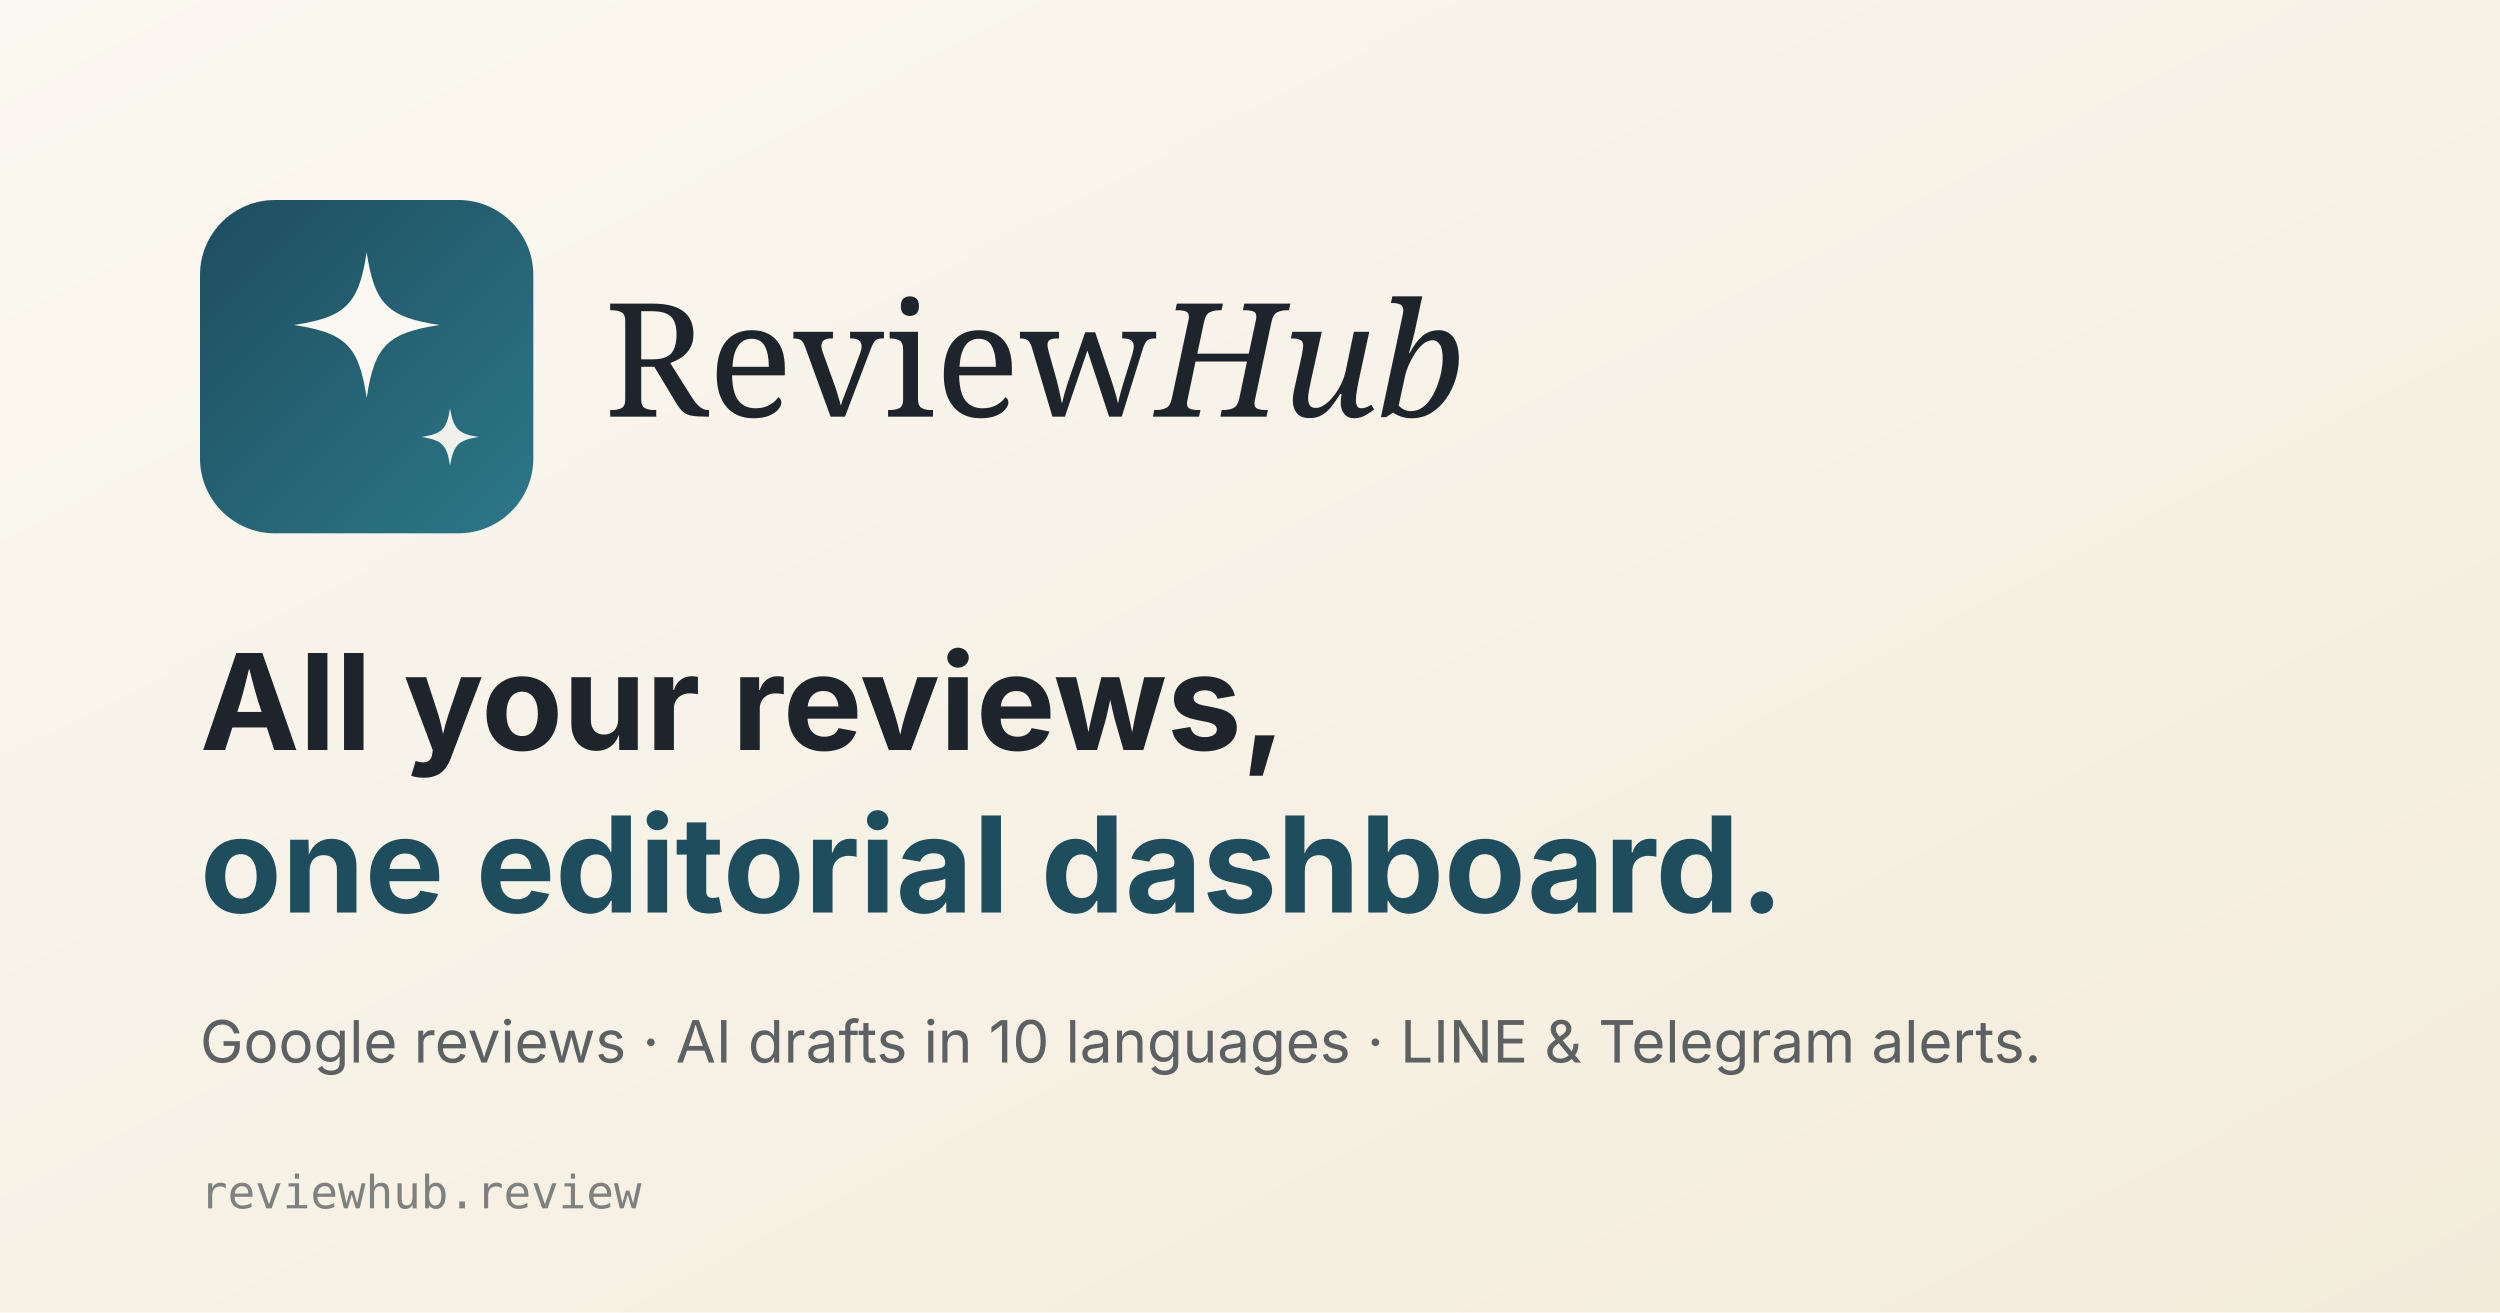
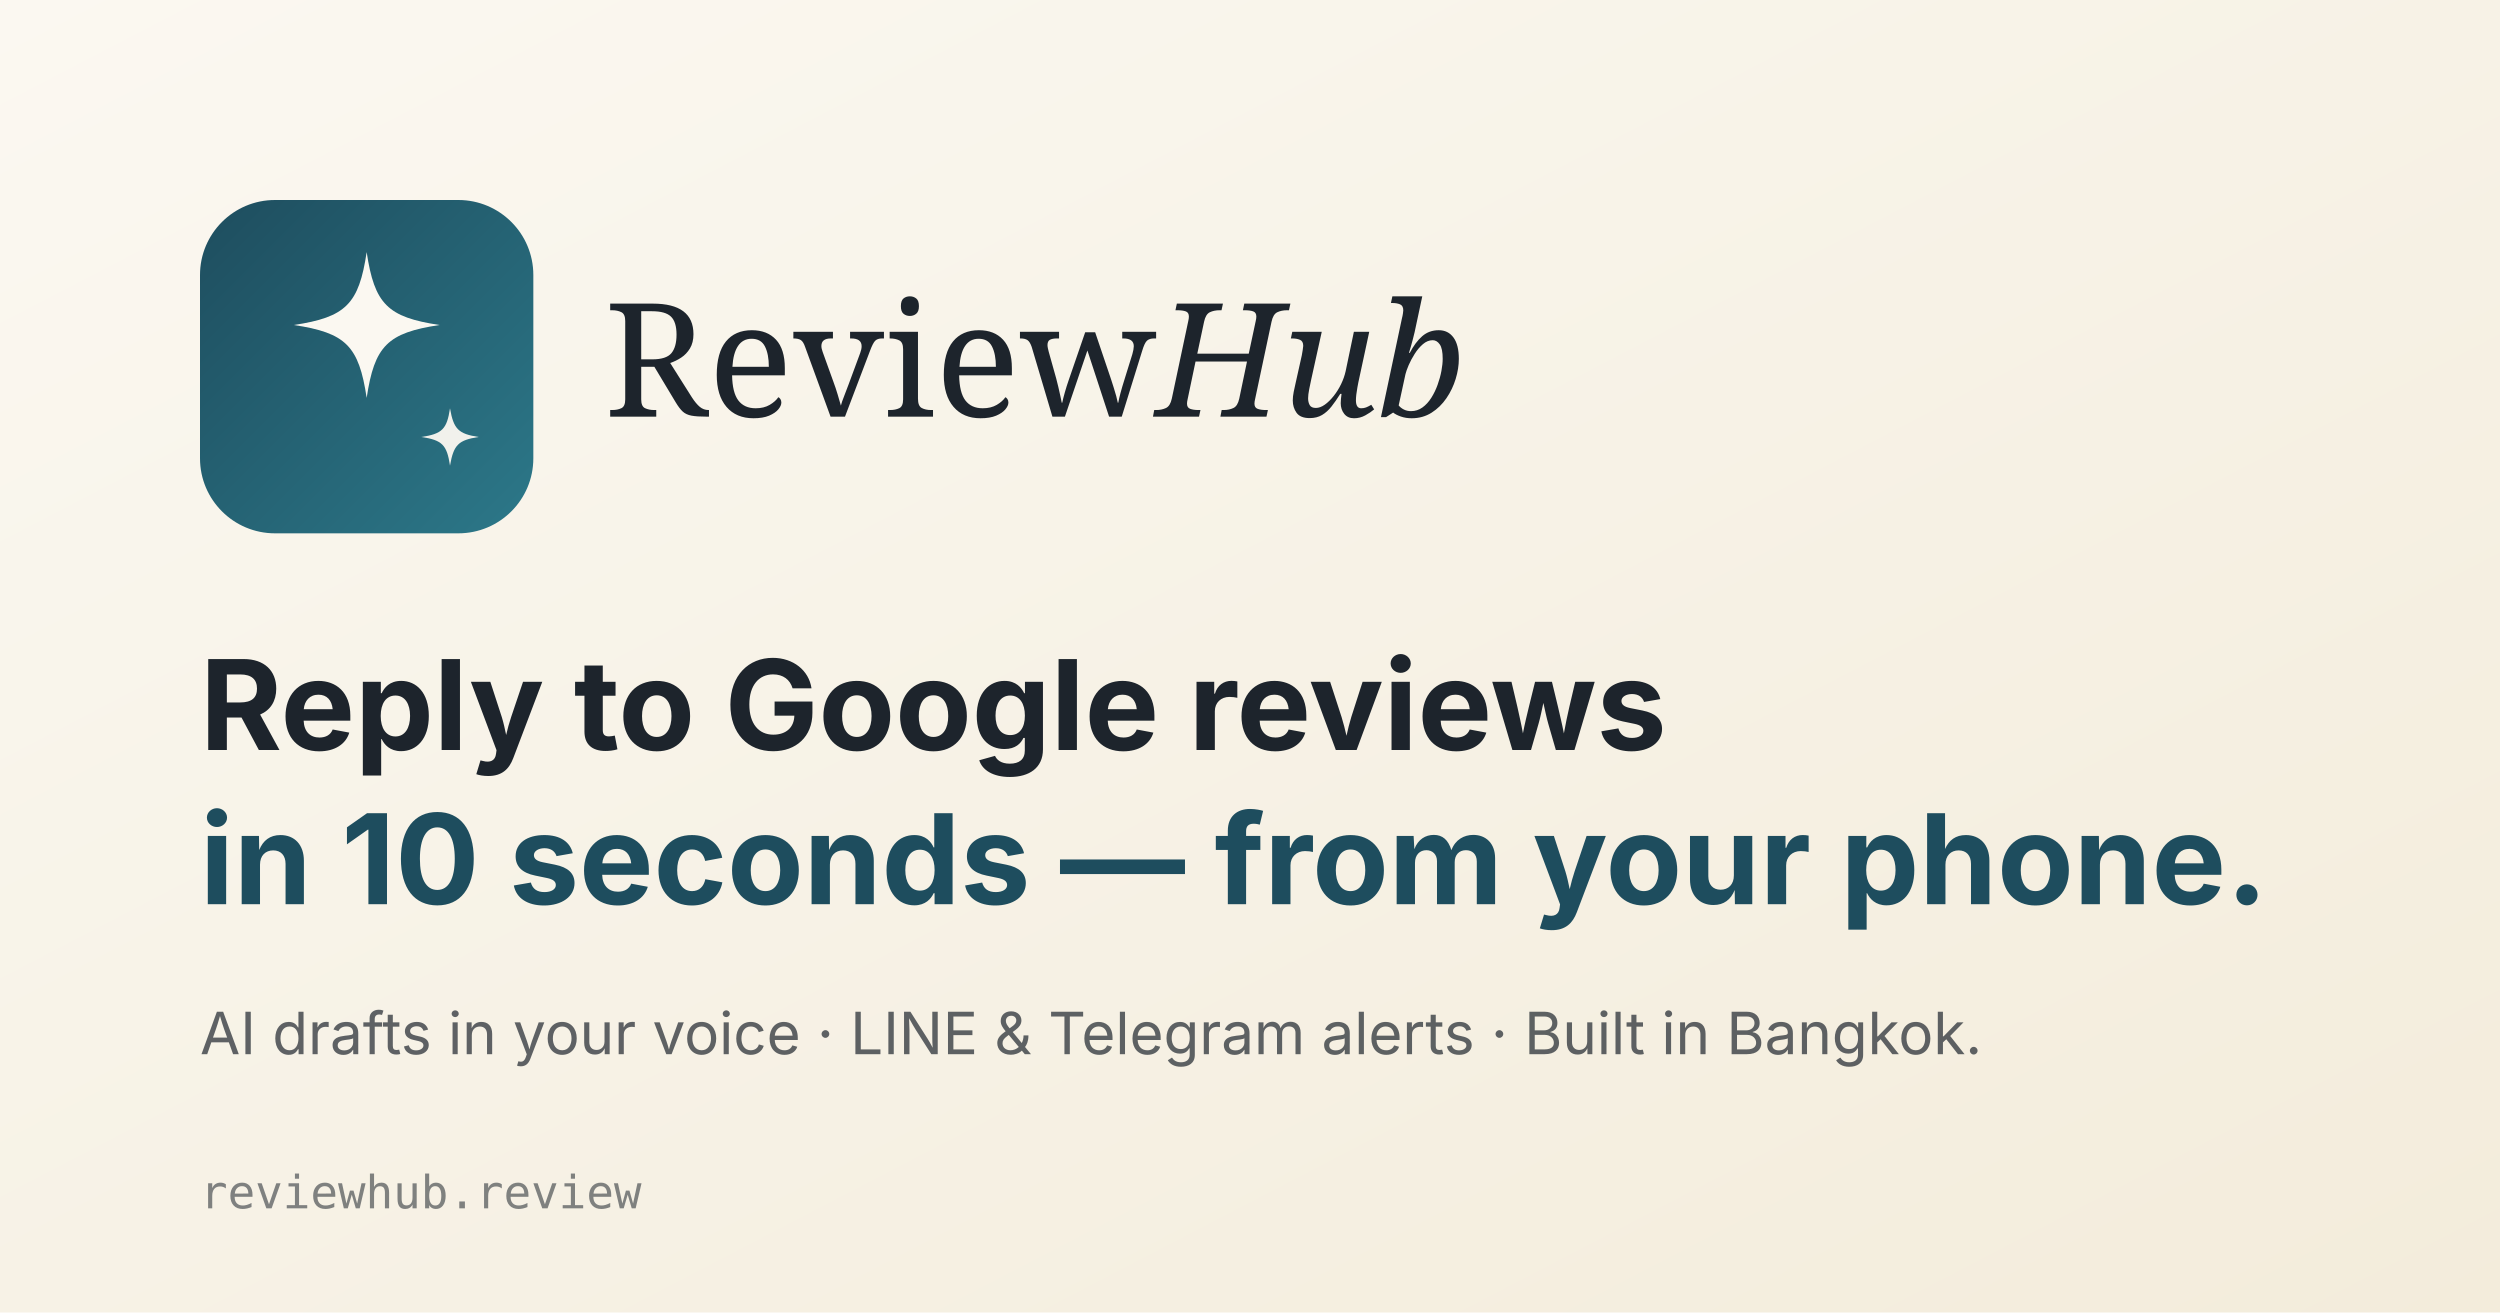
<svg xmlns="http://www.w3.org/2000/svg" width="1200" height="630" viewBox="0 0 1200 630">
  <defs>
    <linearGradient id="bg" x1="0" y1="0" x2="1" y2="1">
      <stop offset="0" stop-color="#fbf8f1" />
      <stop offset="1" stop-color="#f3ecdb" />
    </linearGradient>
    <linearGradient id="tile" x1="0" y1="0" x2="1" y2="1">
      <stop offset="0" stop-color="#1e4d5e" />
      <stop offset="1" stop-color="#2c7889" />
    </linearGradient>
  </defs>
  <rect width="1200" height="630" fill="url(#bg)" />
  <g transform="translate(96 96)">
    <rect width="160" height="160" rx="36" fill="url(#tile)" />
    <path d="M80 25c3.75 25 10 31.25 35 35-25 3.75-31.25 10-35 35-3.75-25-10-31.25-35-35 25-3.75 31.25-10 35-35z" fill="#fbf8f1" />
    <path d="M120 100c1.75 10 4 12.25 13.75 13.75-9.75 1.5-12 3.75-13.75 13.75-1.5-10-3.75-12.25-13.75-13.75 10-1.5 12.25-3.75 13.75-13.75z" fill="#fbf8f1" opacity="0.95" />
  </g>
  <text x="290" y="200" font-family="'Instrument Serif', Georgia, serif" font-size="76" fill="#1d242c">Review<tspan font-style="italic">Hub</tspan>
  </text>
-   <text x="96" y="360" font-family="'Inter Tight', -apple-system, system-ui, sans-serif" font-size="64" font-weight="700" fill="#1d242c">All your reviews,</text>
-   <text x="96" y="438" font-family="'Inter Tight', -apple-system, system-ui, sans-serif" font-size="64" font-weight="700" fill="#1e4d5e">one editorial dashboard.</text>
-   <text x="96" y="510" font-family="'Inter Tight', -apple-system, system-ui, sans-serif" font-size="28" font-weight="400" fill="#1d242c" opacity="0.7">Google reviews · AI drafts in 10 languages · LINE &amp; Telegram alerts.</text>
+   <text x="96" y="360" font-family="'Inter Tight', -apple-system, system-ui, sans-serif" font-size="60" font-weight="700" fill="#1d242c">Reply to Google reviews</text>
+   <text x="96" y="434" font-family="'Inter Tight', -apple-system, system-ui, sans-serif" font-size="60" font-weight="700" fill="#1e4d5e">in 10 seconds — from your phone.</text>
+   <text x="96" y="506" font-family="'Inter Tight', -apple-system, system-ui, sans-serif" font-size="28" font-weight="400" fill="#1d242c" opacity="0.7">AI drafts in your voice · LINE &amp; Telegram alerts · Built in Bangkok.</text>
  <text x="96" y="580" font-family="'JetBrains Mono', ui-monospace, monospace" font-size="22" fill="#1d242c" opacity="0.55">reviewhub.review</text>
</svg>
